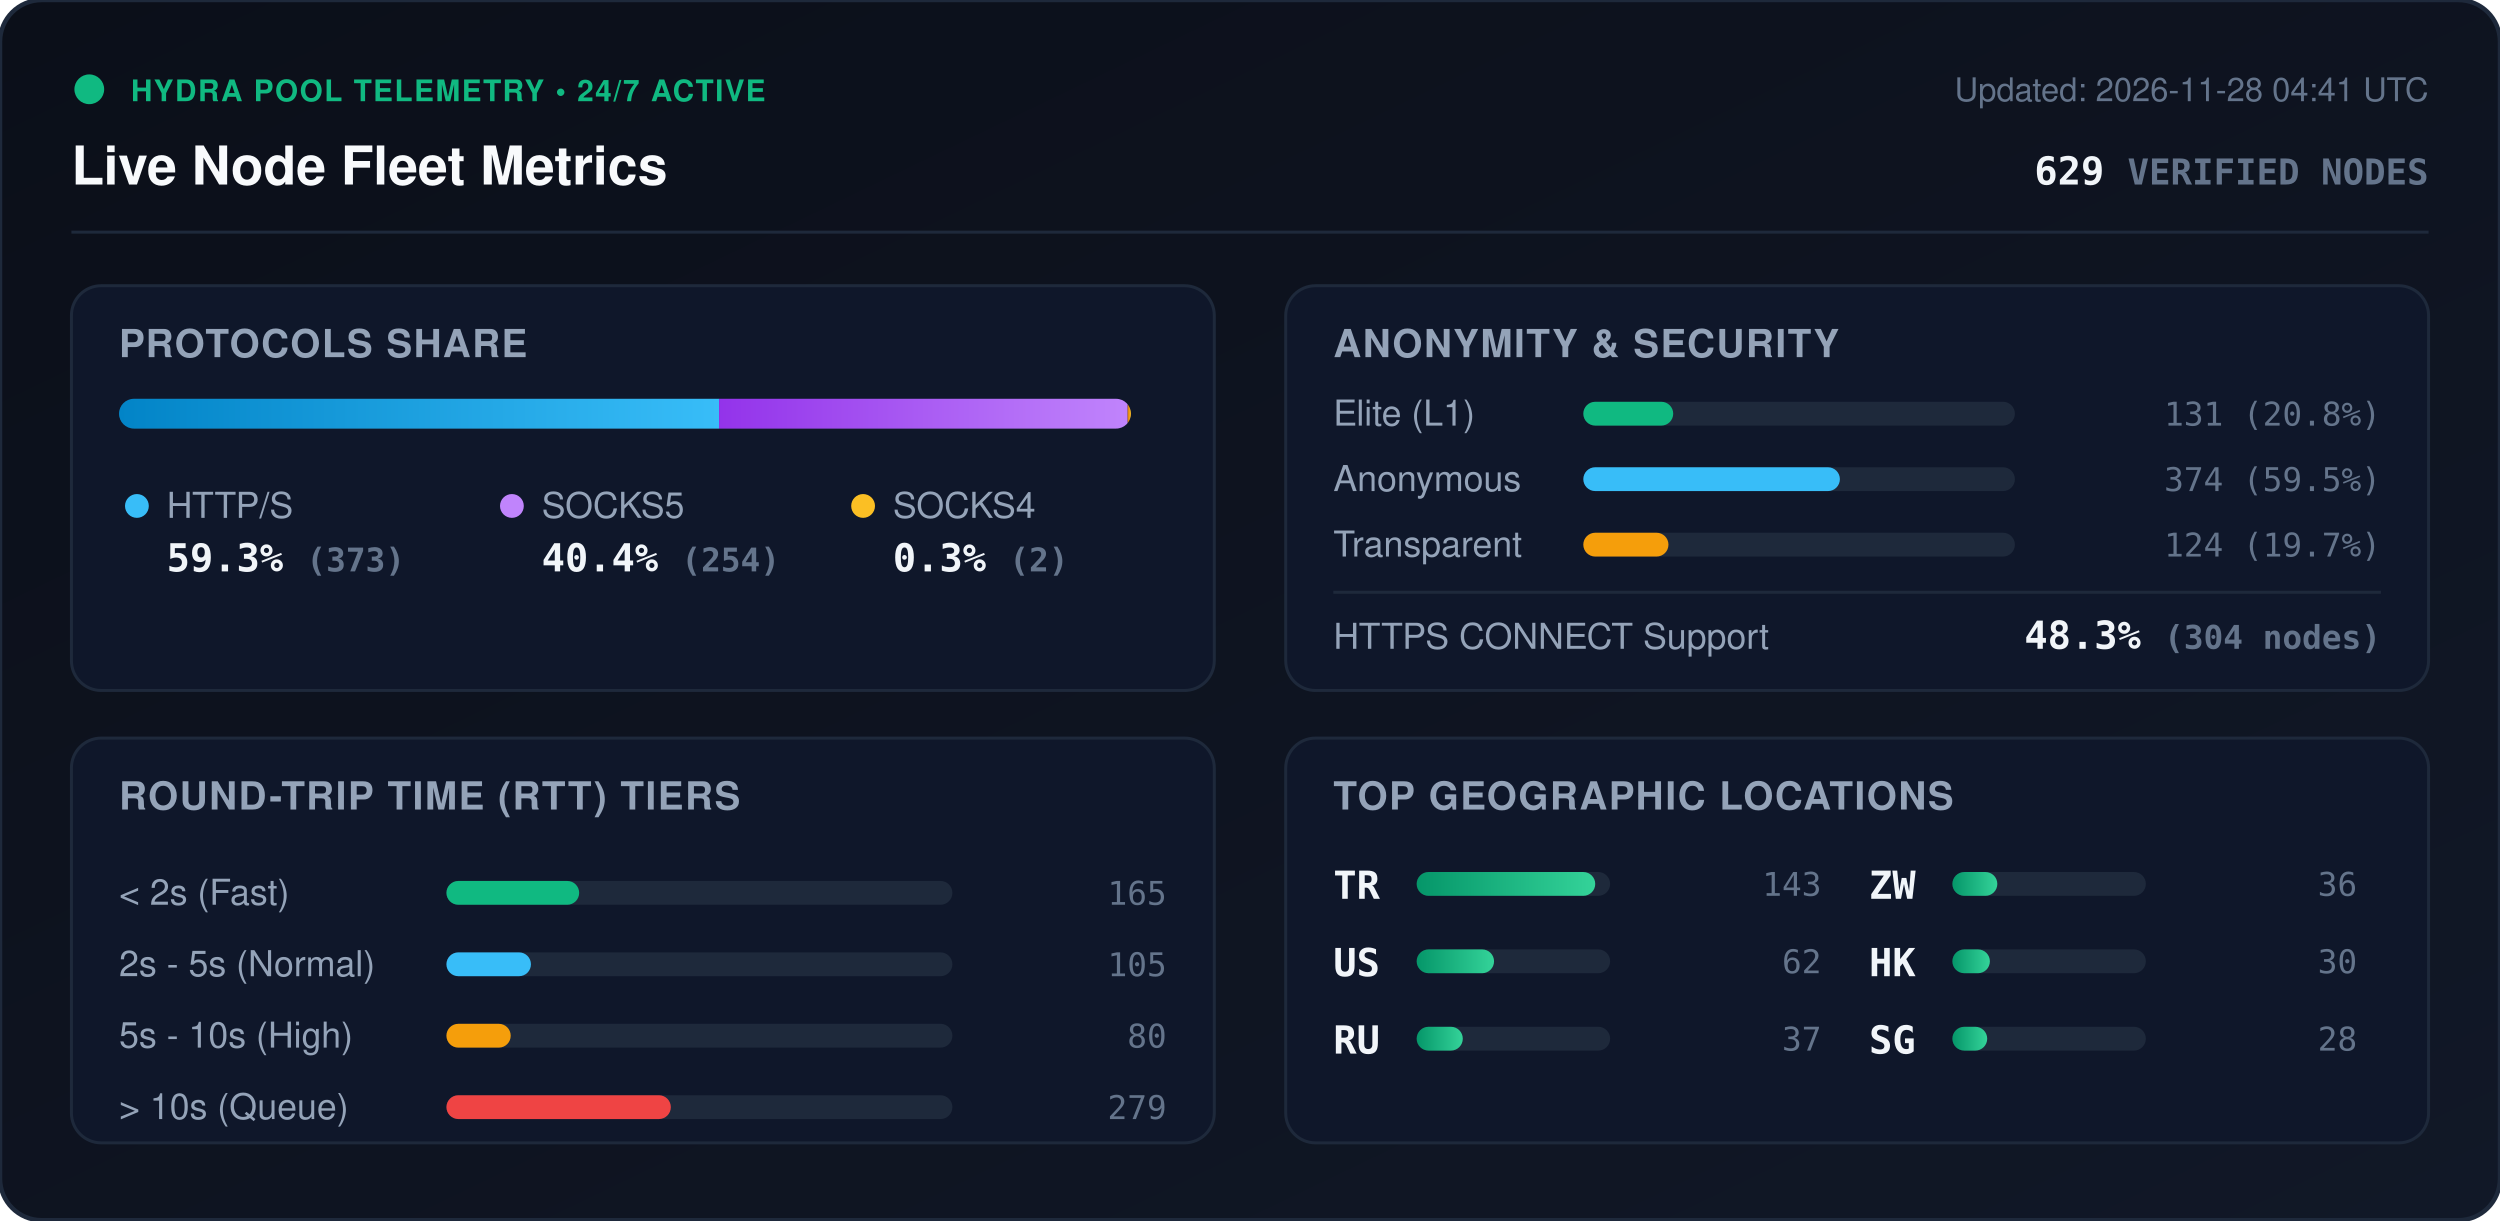
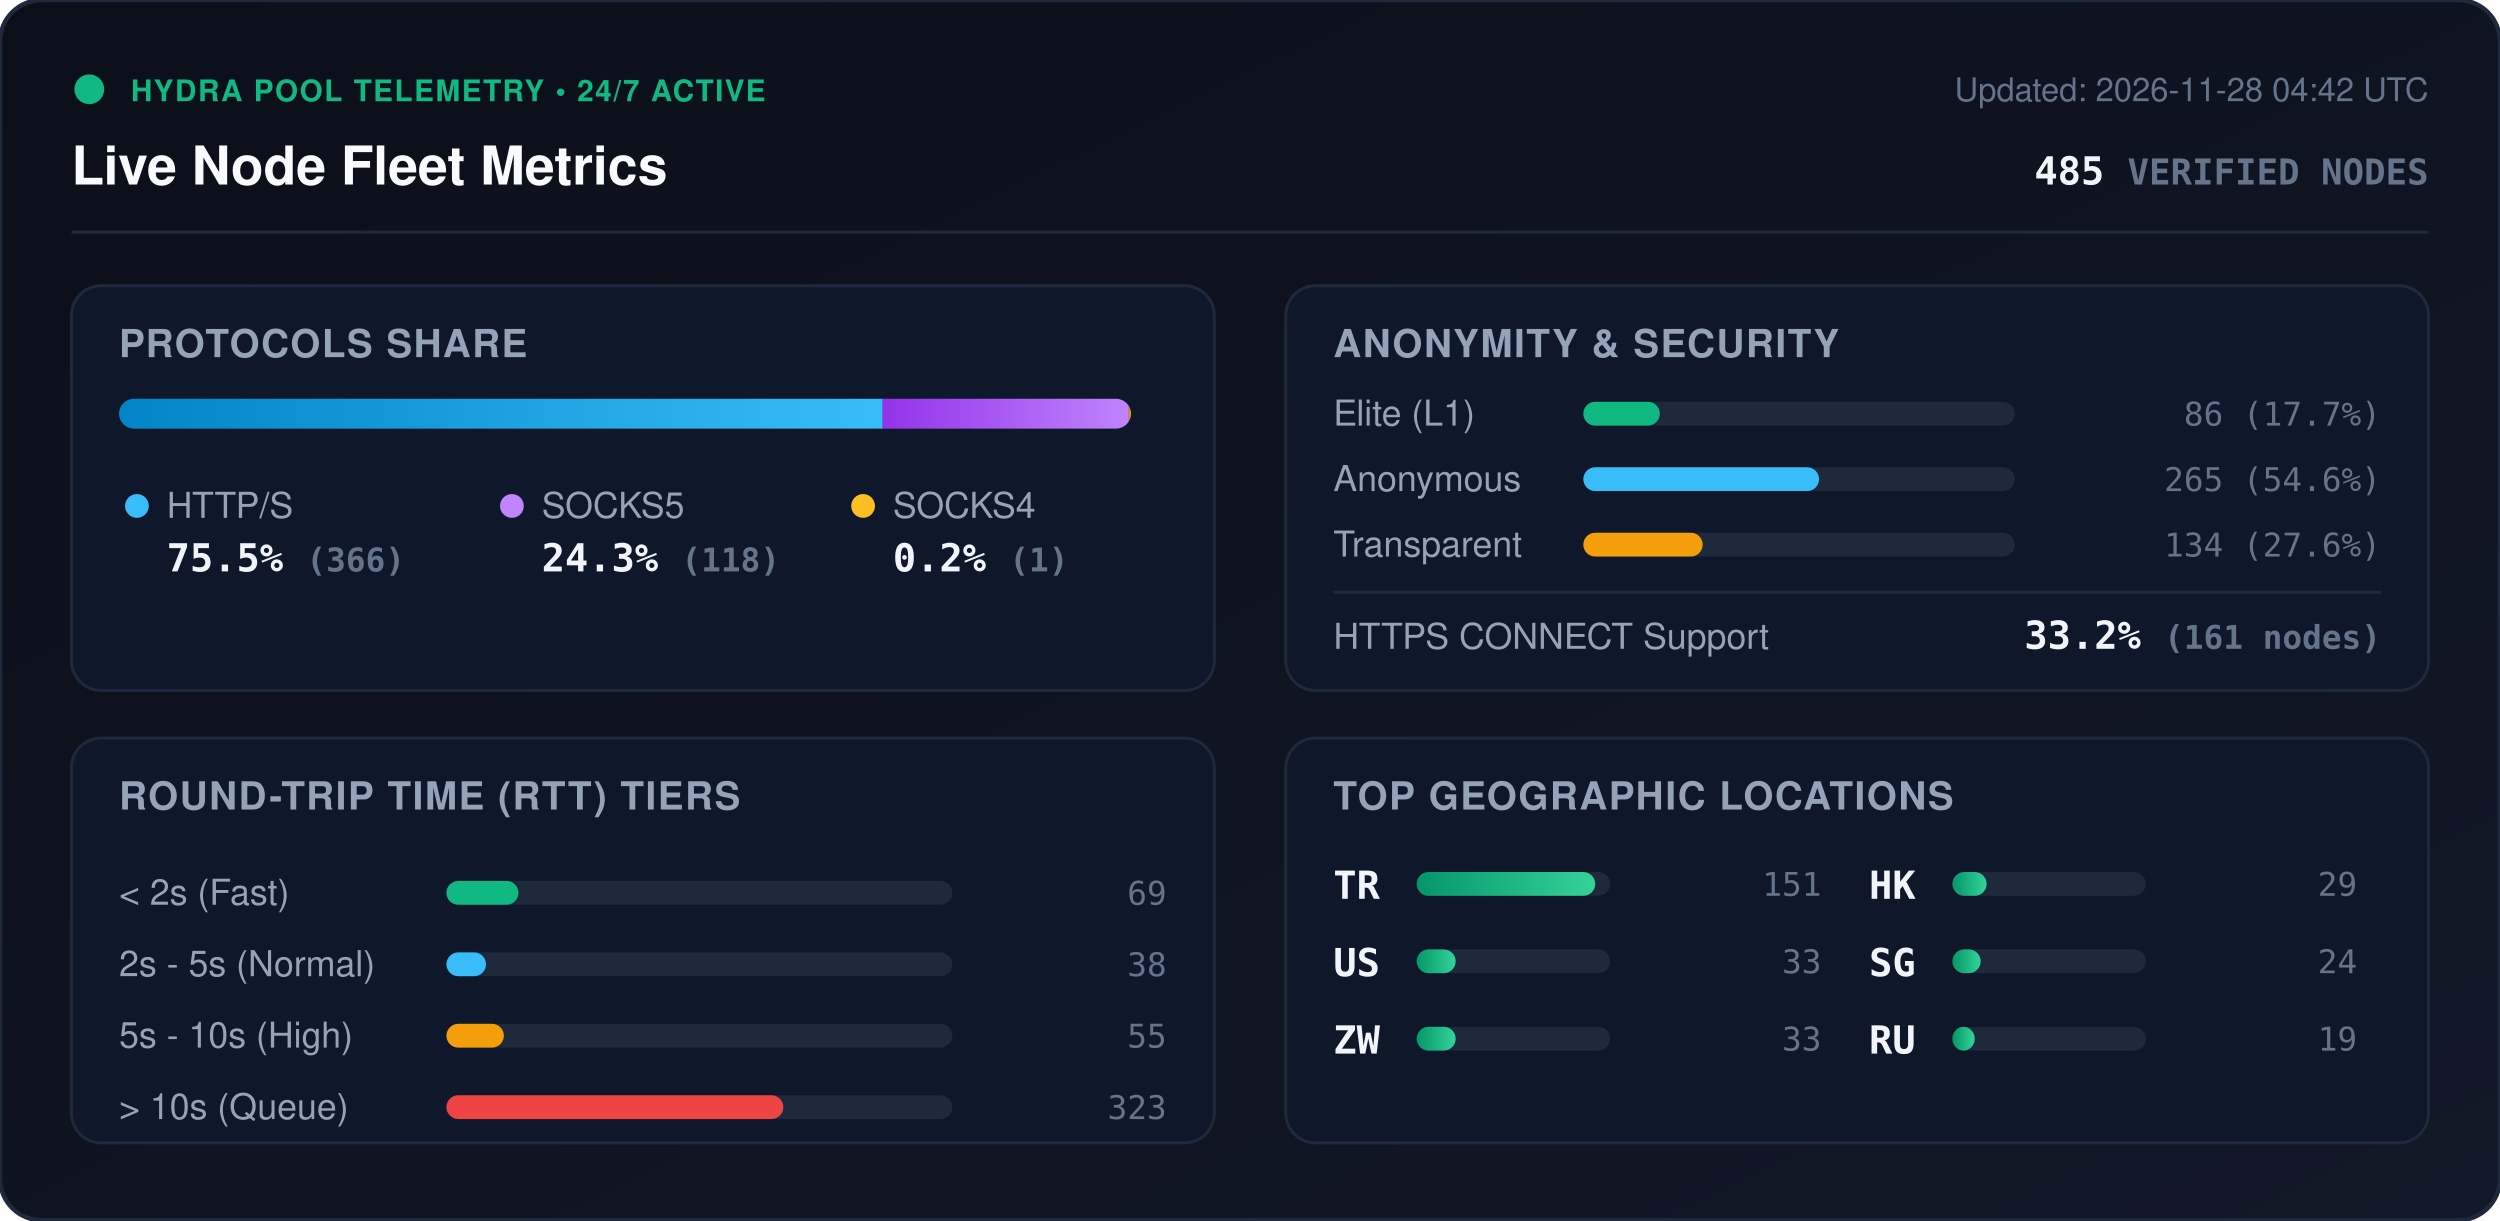
<svg xmlns="http://www.w3.org/2000/svg" viewBox="0 0 840 410" width="840" height="410" style="max-width: 100%; height: auto;">
  <defs>
    <linearGradient id="bg" x1="0%" y1="0%" x2="100%" y2="100%">
      <stop offset="0%" stop-color="#0b0f19" />
      <stop offset="100%" stop-color="#111827" />
    </linearGradient>
    <linearGradient id="bar-http" x1="0%" y1="0%" x2="100%" y2="0%">
      <stop offset="0%" stop-color="#0284c7" />
      <stop offset="100%" stop-color="#38bdf8" />
    </linearGradient>
    <linearGradient id="bar-socks5" x1="0%" y1="0%" x2="100%" y2="0%">
      <stop offset="0%" stop-color="#9333ea" />
      <stop offset="100%" stop-color="#c084fc" />
    </linearGradient>
    <linearGradient id="bar-socks4" x1="0%" y1="0%" x2="100%" y2="0%">
      <stop offset="0%" stop-color="#d97706" />
      <stop offset="100%" stop-color="#fbbf24" />
    </linearGradient>
    <linearGradient id="bar-green" x1="0%" y1="0%" x2="100%" y2="0%">
      <stop offset="0%" stop-color="#059669" />
      <stop offset="100%" stop-color="#34d399" />
    </linearGradient>
    <clipPath id="prog-track-clip">
      <rect width="340.0" height="10" rx="5" />
    </clipPath>
    <style>
      .title { font: 700 18px -apple-system, BlinkMacSystemFont, 'Segoe UI', Helvetica, Arial, sans-serif; fill: #f8fafc; }
      .sub { font: 500 11px -apple-system, BlinkMacSystemFont, 'Segoe UI', Helvetica, Arial, sans-serif; fill: #64748b; }
      .section-hdr { font: 600 13px -apple-system, BlinkMacSystemFont, 'Segoe UI', Helvetica, Arial, sans-serif; fill: #94a3b8; letter-spacing: 0.5px; }
      .metric-val { font: 700 13px -apple-system, BlinkMacSystemFont, 'Segoe UI', Helvetica, Arial, sans-serif; fill: #f1f5f9; }
      .metric-lbl { font: 500 12px -apple-system, BlinkMacSystemFont, 'Segoe UI', Helvetica, Arial, sans-serif; fill: #94a3b8; }
      .badge-txt { font: 700 10px -apple-system, BlinkMacSystemFont, 'Segoe UI', Helvetica, Arial, sans-serif; fill: #10b981; letter-spacing: 0.5px; }
      .mono { font-family: ui-monospace, SFMono-Regular, Menlo, Monaco, Consolas, monospace; }
      .pulse { animation: beacon 2s infinite ease-in-out; }
      @keyframes beacon { 0%, 100% { opacity: 1; } 50% { opacity: 0.35; } }
    </style>
  </defs>
  <rect width="840" height="410" rx="14" fill="url(#bg)" stroke="#1e293b" stroke-width="1.5" />
  <g transform="translate(24, 24)">
    <circle cx="6" cy="6" r="5" fill="#10b981" class="pulse" />
    <text x="20" y="10" class="badge-txt">HYDRA POOL TELEMETRY • 24/7 ACTIVE</text>
    <text x="0" y="38" class="title">Live Node Fleet Metrics</text>
-     <text x="792" y="10" text-anchor="end" class="sub">Updated: 2026-11-28 04:41 UTC</text>
-     <text x="792" y="38" text-anchor="end" class="metric-val mono" fill="#38bdf8">629 <tspan font-size="12" fill="#64748b">VERIFIED NODES</tspan>
+     <text x="792" y="10" text-anchor="end" class="sub">Updated: 2026-11-28 04:42 UTC</text>
+     <text x="792" y="38" text-anchor="end" class="metric-val mono" fill="#38bdf8">485 <tspan font-size="12" fill="#64748b">VERIFIED NODES</tspan>
    </text>
  </g>
  <line x1="24" y1="78" x2="816" y2="78" stroke="#1e293b" stroke-width="1" />
  <g transform="translate(24, 96)">
    <rect width="384" height="136" rx="10" fill="#0f172a" stroke="#1e293b" />
    <text x="16" y="24" class="section-hdr">PROTOCOLS SHARE</text>
    <g transform="translate(16, 38)">
      <rect width="340.0" height="10" rx="5" fill="#1e293b" />
      <g clip-path="url(#prog-track-clip)">
-         <rect x="0" width="201.6" height="10" fill="url(#bar-http)" />
-         <rect x="201.6" width="137.3" height="10" fill="url(#bar-socks5)" />
-         <rect x="338.9" width="1.1" height="10" fill="url(#bar-socks4)" />
+         <rect x="0" width="256.6" height="10" fill="url(#bar-http)" />
+         <rect x="256.6" width="82.7" height="10" fill="url(#bar-socks5)" />
+         <rect x="339.3" width="0.7" height="10" fill="url(#bar-socks4)" />
      </g>
    </g>
    <g transform="translate(16, 68)">
      <circle cx="6" cy="6" r="4" fill="#38bdf8" />
      <text x="16" y="10" class="metric-lbl">HTTP/S</text>
-       <text x="16" y="28" class="metric-val mono">59.3% <tspan font-size="11" fill="#64748b">(373)</tspan>
+       <text x="16" y="28" class="metric-val mono">75.5% <tspan font-size="11" fill="#64748b">(366)</tspan>
      </text>
      <circle cx="132" cy="6" r="4" fill="#c084fc" />
      <text x="142" y="10" class="metric-lbl">SOCKS5</text>
-       <text x="142" y="28" class="metric-val mono">40.4% <tspan font-size="11" fill="#64748b">(254)</tspan>
+       <text x="142" y="28" class="metric-val mono">24.3% <tspan font-size="11" fill="#64748b">(118)</tspan>
      </text>
      <circle cx="250" cy="6" r="4" fill="#fbbf24" />
      <text x="260" y="10" class="metric-lbl">SOCKS4</text>
-       <text x="260" y="28" class="metric-val mono">0.3% <tspan font-size="11" fill="#64748b">(2)</tspan>
+       <text x="260" y="28" class="metric-val mono">0.2% <tspan font-size="11" fill="#64748b">(1)</tspan>
      </text>
    </g>
  </g>
  <g transform="translate(432, 96)">
    <rect width="384" height="136" rx="10" fill="#0f172a" stroke="#1e293b" />
    <text x="16" y="24" class="section-hdr">ANONYMITY &amp; SECURITY</text>
    <text x="16" y="47" class="metric-lbl">Elite (L1)</text>
    <rect x="100" y="39" width="145.0" height="8" rx="4" fill="#1e293b" />
-     <rect x="100" y="39" width="30.2" height="8" rx="4" fill="#10b981" />
-     <text x="368" y="47" text-anchor="end" class="mono sub" fill="#e2e8f0">131 (20.8%)</text>
+     <rect x="100" y="39" width="25.7" height="8" rx="4" fill="#10b981" />
+     <text x="368" y="47" text-anchor="end" class="mono sub" fill="#e2e8f0">86 (17.7%)</text>
    <text x="16" y="69" class="metric-lbl">Anonymous</text>
    <rect x="100" y="61" width="145.0" height="8" rx="4" fill="#1e293b" />
-     <rect x="100" y="61" width="86.2" height="8" rx="4" fill="#38bdf8" />
-     <text x="368" y="69" text-anchor="end" class="mono sub" fill="#e2e8f0">374 (59.5%)</text>
+     <rect x="100" y="61" width="79.2" height="8" rx="4" fill="#38bdf8" />
+     <text x="368" y="69" text-anchor="end" class="mono sub" fill="#e2e8f0">265 (54.6%)</text>
    <text x="16" y="91" class="metric-lbl">Transparent</text>
    <rect x="100" y="83" width="145.0" height="8" rx="4" fill="#1e293b" />
-     <rect x="100" y="83" width="28.6" height="8" rx="4" fill="#f59e0b" />
-     <text x="368" y="91" text-anchor="end" class="mono sub" fill="#e2e8f0">124 (19.7%)</text>
+     <rect x="100" y="83" width="40.1" height="8" rx="4" fill="#f59e0b" />
+     <text x="368" y="91" text-anchor="end" class="mono sub" fill="#e2e8f0">134 (27.6%)</text>
    <line x1="16" y1="103" x2="368" y2="103" stroke="#1e293b" stroke-width="1" />
    <text x="16" y="122" class="metric-lbl">HTTPS CONNECT Support</text>
-     <text x="368" y="122" text-anchor="end" class="metric-val mono" fill="#34d399">48.3% <tspan font-size="11" fill="#64748b">(304 nodes)</tspan>
+     <text x="368" y="122" text-anchor="end" class="metric-val mono" fill="#34d399">33.2% <tspan font-size="11" fill="#64748b">(161 nodes)</tspan>
    </text>
  </g>
  <g transform="translate(24, 248)">
    <rect width="384" height="136" rx="10" fill="#0f172a" stroke="#1e293b" />
    <text x="16" y="24" class="section-hdr">ROUND-TRIP TIME (RTT) TIERS</text>
    <g transform="translate(16, 42)">
      <text x="0" y="14" class="metric-lbl">&lt; 2s (Fast)</text>
      <rect x="110" y="6" width="170" height="8" rx="4" fill="#1e293b" />
-       <rect x="110" y="6" width="44.6" height="8" rx="4" fill="#10b981" />
-       <text x="352" y="14" text-anchor="end" class="mono sub">165</text>
+       <rect x="110" y="6" width="24.2" height="8" rx="4" fill="#10b981" />
+       <text x="352" y="14" text-anchor="end" class="mono sub">69</text>
      <text x="0" y="38" class="metric-lbl">2s - 5s (Normal)</text>
      <rect x="110" y="30" width="170" height="8" rx="4" fill="#1e293b" />
-       <rect x="110" y="30" width="28.4" height="8" rx="4" fill="#38bdf8" />
-       <text x="352" y="38" text-anchor="end" class="mono sub">105</text>
+       <rect x="110" y="30" width="13.3" height="8" rx="4" fill="#38bdf8" />
+       <text x="352" y="38" text-anchor="end" class="mono sub">38</text>
      <text x="0" y="62" class="metric-lbl">5s - 10s (High)</text>
      <rect x="110" y="54" width="170" height="8" rx="4" fill="#1e293b" />
-       <rect x="110" y="54" width="21.6" height="8" rx="4" fill="#f59e0b" />
-       <text x="352" y="62" text-anchor="end" class="mono sub">80</text>
+       <rect x="110" y="54" width="19.3" height="8" rx="4" fill="#f59e0b" />
+       <text x="352" y="62" text-anchor="end" class="mono sub">55</text>
      <text x="0" y="86" class="metric-lbl">&gt; 10s (Queue)</text>
      <rect x="110" y="78" width="170" height="8" rx="4" fill="#1e293b" />
-       <rect x="110" y="78" width="75.4" height="8" rx="4" fill="#ef4444" />
-       <text x="352" y="86" text-anchor="end" class="mono sub">279</text>
+       <rect x="110" y="78" width="113.2" height="8" rx="4" fill="#ef4444" />
+       <text x="352" y="86" text-anchor="end" class="mono sub">323</text>
    </g>
  </g>
  <g transform="translate(432, 248)">
    <rect width="384" height="136" rx="10" fill="#0f172a" stroke="#1e293b" />
    <text x="16" y="24" class="section-hdr">TOP GEOGRAPHIC LOCATIONS</text>
    <g transform="translate(16, 42)">
      <g transform="translate(0, 0)">
        <text x="0" y="12" class="mono metric-val" font-size="12">TR</text>
        <rect x="28" y="3" width="65" height="8" rx="4" fill="#1e293b" />
        <rect x="28" y="3" width="60.0" height="8" rx="4" fill="url(#bar-green)" />
-         <text x="164" y="11" text-anchor="end" class="mono sub">143</text>
+         <text x="164" y="11" text-anchor="end" class="mono sub">151</text>
      </g>
      <g transform="translate(0, 26)">
        <text x="0" y="12" class="mono metric-val" font-size="12">US</text>
        <rect x="28" y="3" width="65" height="8" rx="4" fill="#1e293b" />
-         <rect x="28" y="3" width="26.0" height="8" rx="4" fill="url(#bar-green)" />
-         <text x="164" y="11" text-anchor="end" class="mono sub">62</text>
+         <rect x="28" y="3" width="13.1" height="8" rx="4" fill="url(#bar-green)" />
+         <text x="164" y="11" text-anchor="end" class="mono sub">33</text>
      </g>
      <g transform="translate(0, 52)">
+         <text x="0" y="12" class="mono metric-val" font-size="12">ZW</text>
+         <rect x="28" y="3" width="65" height="8" rx="4" fill="#1e293b" />
+         <rect x="28" y="3" width="13.1" height="8" rx="4" fill="url(#bar-green)" />
+         <text x="164" y="11" text-anchor="end" class="mono sub">33</text>
+       </g>
+       <g transform="translate(180, 0)">
+         <text x="0" y="12" class="mono metric-val" font-size="12">HK</text>
+         <rect x="28" y="3" width="65" height="8" rx="4" fill="#1e293b" />
+         <rect x="28" y="3" width="11.5" height="8" rx="4" fill="url(#bar-green)" />
+         <text x="164" y="11" text-anchor="end" class="mono sub">29</text>
+       </g>
+       <g transform="translate(180, 26)">
+         <text x="0" y="12" class="mono metric-val" font-size="12">SG</text>
+         <rect x="28" y="3" width="65" height="8" rx="4" fill="#1e293b" />
+         <rect x="28" y="3" width="9.5" height="8" rx="4" fill="url(#bar-green)" />
+         <text x="164" y="11" text-anchor="end" class="mono sub">24</text>
+       </g>
+       <g transform="translate(180, 52)">
        <text x="0" y="12" class="mono metric-val" font-size="12">RU</text>
        <rect x="28" y="3" width="65" height="8" rx="4" fill="#1e293b" />
-         <rect x="28" y="3" width="15.5" height="8" rx="4" fill="url(#bar-green)" />
-         <text x="164" y="11" text-anchor="end" class="mono sub">37</text>
-       </g>
-       <g transform="translate(180, 0)">
-         <text x="0" y="12" class="mono metric-val" font-size="12">ZW</text>
-         <rect x="28" y="3" width="65" height="8" rx="4" fill="#1e293b" />
-         <rect x="28" y="3" width="15.1" height="8" rx="4" fill="url(#bar-green)" />
-         <text x="164" y="11" text-anchor="end" class="mono sub">36</text>
-       </g>
-       <g transform="translate(180, 26)">
-         <text x="0" y="12" class="mono metric-val" font-size="12">HK</text>
-         <rect x="28" y="3" width="65" height="8" rx="4" fill="#1e293b" />
-         <rect x="28" y="3" width="12.6" height="8" rx="4" fill="url(#bar-green)" />
-         <text x="164" y="11" text-anchor="end" class="mono sub">30</text>
-       </g>
-       <g transform="translate(180, 52)">
-         <text x="0" y="12" class="mono metric-val" font-size="12">SG</text>
-         <rect x="28" y="3" width="65" height="8" rx="4" fill="#1e293b" />
-         <rect x="28" y="3" width="11.7" height="8" rx="4" fill="url(#bar-green)" />
-         <text x="164" y="11" text-anchor="end" class="mono sub">28</text>
+         <rect x="28" y="3" width="7.5" height="8" rx="4" fill="url(#bar-green)" />
+         <text x="164" y="11" text-anchor="end" class="mono sub">19</text>
      </g>
    </g>
  </g>
</svg>
